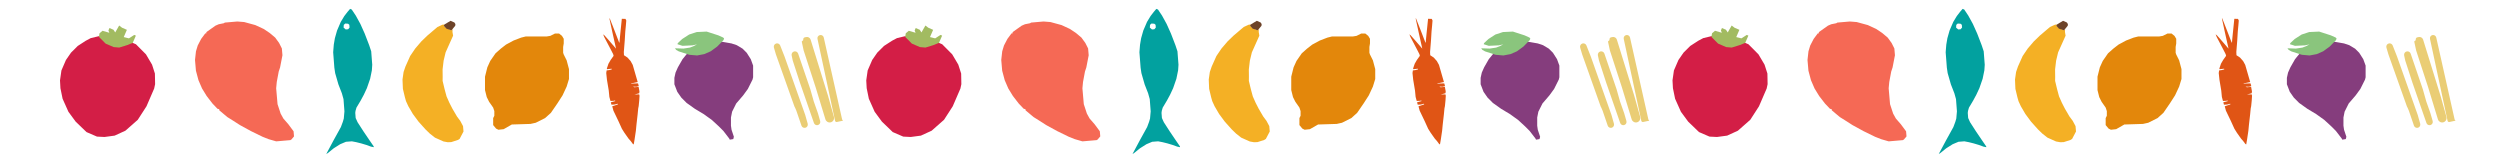
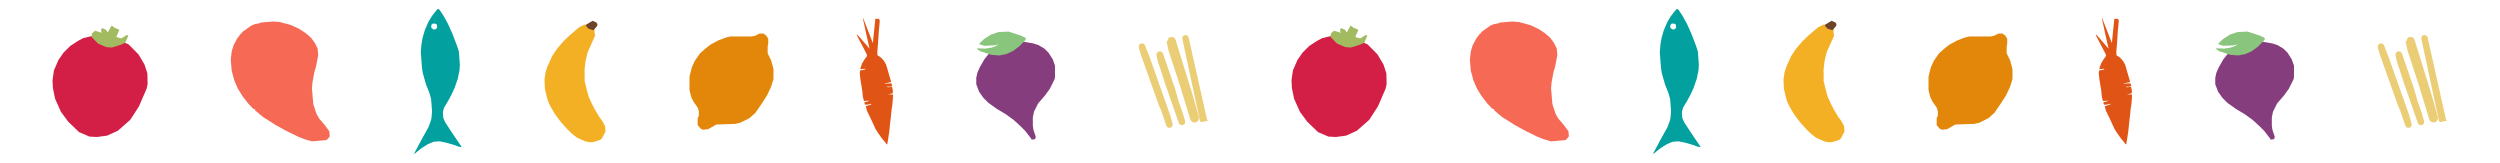
<svg xmlns="http://www.w3.org/2000/svg" width="2000" height="130" viewBox="0 0 2000 130" fill="none">
-   <svg x="48.0" y="20.4" width="76.2" height="90.2" viewBox="0 0 60 71" overflow="visible">
+   <svg x="42.0" y="20.4" width="76.2" height="90.2" viewBox="0 0 60 71" overflow="visible">
    <path d="M44.798 10.495L47.848 11.814L54.153 18.161L57.986 24.645L59.785 30.25L59.909 36.94L59.318 39.701L54.482 50.883L49 59.373L41.197 66.255L34.425 69.359L28.023 70.211L23.297 69.977L16.69 67.12L9.876 60.553L5.316 54.357L1.634 46.129L0.275 39.507L-2.79911e-05 34.562L0.893 28.311L3.751 21.704L6.965 17.061L11.197 12.857L16.225 9.601L19.357 7.939L24.742 6.648L28.945 10.879L34.028 13.077L38.245 13.091L43.122 11.58L44.798 10.495Z" fill="#D31E46" />
    <path d="M37.27 -0L39.084 1.387L42.133 2.706L40.155 7.28L43.425 8.091L46.777 5.921L47.793 6.36L45.815 10.935L42.174 12.377L37.297 13.888L33.808 13.586L28.726 11.388L24.522 7.156L24.893 4.903L26.789 3.31L31.075 4.56L30.498 3.104L31.157 1.579L33.699 2.678L34.784 4.354L37.27 -0Z" fill="#A2BB61" />
  </svg>
-   <svg x="156.0" y="17.2" width="80.0" height="96.5" viewBox="0 0 63 76" overflow="visible">
+   <svg x="184.6" y="17.2" width="80.0" height="96.5" viewBox="0 0 63 76" overflow="visible">
    <path d="M0.586 31.004L0 24.226L0.608 18.782L1.727 15.091L3.886 10.952L6.462 7.495L7.176 7.433L7.114 6.719L12.871 2.628L14.95 1.73L18.13 1.096L18.812 0.678L26.661 -0L31.003 0.344L37.997 2.255L43.238 4.678L47.052 7.224L50.54 10.158L52.988 13.54L54.724 16.984L55.093 21.265L53.6 28.942L52.745 31.531L51.516 38.107L51.141 42.093L52.004 52.082L53.955 58.023L55.659 61.111L58.852 64.788L62.106 69.18L62.383 72.39L60.754 74.328L60.071 74.746L51.152 75.516L46.361 74.133L42.639 72.658L35.135 68.993L28.343 65.266L23.398 62.099L20.359 60.205L18.421 58.576L15.321 55.968L15.259 55.255L14.158 54.99L10.996 51.669L7.354 46.952L4.425 42.173L2.18 36.976L0.586 31.004Z" fill="#F56955" />
  </svg>
-   <svg x="261.0" y="7.1" width="38.1" height="116.8" viewBox="0 0 30 92" overflow="visible">
+   <svg x="331.1" y="7.1" width="38.1" height="116.8" viewBox="0 0 30 92" overflow="visible">
    <path d="M0 91.449L1.532 88.581L4.596 82.844L9.21 74.486L10.455 71.139L11.05 69.093L11.454 64.559L10.865 56.85L9.834 53.177L7.656 47.59L5.613 40.492L5.098 37.029L4.357 27.33L4.742 22.548L5.433 18.493L6.813 13.635L9.15 8.203L11.371 4.532L13.419 1.874L15.027 0L16.06 0.422L18.602 4.23L21.507 9.511L24.22 15.557L27.028 22.847L28.327 26.75L28.973 35.205L28.741 38.725L27.648 44.062L25.598 49.971L23.664 54.121L21.691 57.774L19.03 62.23L18.436 64.276L18.282 65.539L18.529 68.772L19.733 71.431L23.422 77.153L26.805 82.147L29.902 86.664L29.94 87.161L28.161 86.797L25.33 85.762L22.002 84.766L18.942 83.999L16.149 83.462L12.419 83.747L8.784 85.275L4.727 87.836L0.957 90.876L0 91.449ZM10.927 11.82L12.265 12.968L13.758 12.854L14.676 11.784L14.543 10.043L13.74 9.354L11.98 9.238L11.043 10.06L10.927 11.82Z" fill="#02A19F" />
  </svg>
-   <svg x="322.0" y="16.6" width="49.5" height="97.8" viewBox="0 0 39 77" overflow="visible">
+   <svg x="435.6" y="16.6" width="49.5" height="97.8" viewBox="0 0 39 77" overflow="visible">
    <path d="M4.83 22.197L1.864 28.819L0.683 32.265L-0.001 37.019L0.251 42.913L1.508 48.174L2.205 50.654L3.669 53.839L6.535 58.737L10.138 63.602L14.478 68.437L17.25 71.124L20.458 73.644L25.876 76.07L28.553 76.547L30.764 76.453L34.987 75.091L35.993 74.458L38.451 69.777L38.159 66.394L36.394 63.073L34.359 60.355L31.492 55.458L29.561 51.702L27.764 47.645L26.538 43.121L25.28 37.86L25.32 35.348L25.267 30.627L25.918 25.137L27.172 19.916L31.89 9.381L31.495 7.036L31.567 5.261L30.861 6.029L27.851 4.681L26.014 3.136L26.719 2.367L25.245 2.43L22.06 3.895L15.649 9.335L11.821 13.041L8.024 17.485L4.83 22.197Z" fill="#F4B025" />
    <path d="M26.284 2.533L26.014 3.136L27.717 4.982L30.861 6.029L33.247 3.122L33.35 2.084L32.717 1.078L30.309 -0L26.854 2.066L26.284 2.533Z" fill="#6D4329" />
  </svg>
-   <svg x="388.0" y="26.8" width="67.3" height="77.5" viewBox="0 0 53 61" overflow="visible">
+   <svg x="551.6" y="26.8" width="67.3" height="77.5" viewBox="0 0 53 61" overflow="visible">
    <path d="M46.662 0H44.09L41.151 1.47L38.947 1.837H25.72L22.78 2.572L18.004 4.409L13.228 6.981L9.921 9.553L6.614 12.492L3.307 17.268L1.47 21.31L0.001 27.189V35.639L1.103 40.048L2.573 42.987L5.145 46.661L5.879 48.866V51.805L5.145 53.275V57.684L6.982 59.888L8.451 60.623L11.758 60.256L16.902 57.316L28.659 56.949L31.966 56.214L37.844 53.275L41.518 49.968L45.56 44.09L48.867 38.946L51.439 33.435L52.908 28.658V22.412L51.439 16.901L49.602 13.227L49.234 12.125V8.45L49.602 6.246V3.307L48.499 1.47L46.662 0Z" fill="#E3870B" />
  </svg>
-   <svg x="482.5" y="14.7" width="29.2" height="101.6" viewBox="0 0 23 80" overflow="visible">
+   <svg x="685.3" y="14.7" width="29.2" height="101.6" viewBox="0 0 23 80" overflow="visible">
    <path d="M14.589 1.325L14.09 0.316L11.784 0.247L10.772 10.124L10.406 13.881L10.322 15.275L10.052 15.119L7.026 7.24L4.171 0L3.958 0.058L5.875 8.92L8.136 19.063L3.491 13.676L0.869 10.719L2.64395e-06 10.037L0.671 11.687L4.878 19.707L6.319 22.523L6.604 23.59L4.772 26.139L3.366 28.574L2.345 31.592L2.46 32.018L5.348 31.702L5.462 32.129L3.755 32.586L2.204 32.773L1.964 34.438L2.411 38.663L3.543 45.45L3.932 49.462L4.618 52.022L6.653 51.934L7.506 51.706L7.62 52.132L4.847 52.876L5.247 54.369L7.281 54.281L9.202 53.767L9.316 54.194L5.746 55.379L6.489 58.153L9.599 64.638L11.825 69.53L13.421 72.075L16.001 75.729L17.312 77.207L18.737 79.112L19.278 79.424L19.815 76.308L20.634 70.828L21 67.071L21.746 60.468L22.111 56.711L22.408 55.259L22.774 51.502L22.941 48.713L22.713 47.86L20.678 47.948L19.767 47.963L22.754 47.163L22.895 45.981L22.365 43.15L19.691 43.41L18.879 42.941L20.971 43.067L22.464 42.666L22.007 40.959L19.275 41.005L17.511 41.249L17.881 40.922L21.778 40.106L18.649 29.281L17.323 26.892L15.357 24.675L13.135 23.212L13.047 21.177L13.622 13.934L13.957 8.355L14.322 4.599L14.589 1.325Z" fill="#E05515" />
  </svg>
-   <svg x="539.5" y="19.1" width="63.5" height="92.7" viewBox="0 0 50 73" overflow="visible">
+   <svg x="781.0" y="19.1" width="63.5" height="92.7" viewBox="0 0 50 73" overflow="visible">
    <path d="M29.761 11.222H23.515L19.474 11.957L15.065 13.426L11.023 15.998L8.451 18.203L5.145 22.244L2.205 27.388L0.736 30.695L0.001 34.001V38.043L1.838 42.819L4.41 46.493L7.716 49.8L12.86 53.474L18.372 56.781L23.515 60.455L27.924 64.497L30.863 67.436L34.538 72.212L34.905 72.947L37.109 72.58L37.477 71.11L36.007 66.701L35.64 64.129V58.985L36.375 55.311L38.947 50.167L43.355 45.024L46.295 40.982L49.234 35.103L49.602 33.634V26.286L48.132 22.244L45.56 18.203L42.988 15.631L39.314 13.426L36.007 12.324L29.761 11.222Z" fill="#853D7D" />
    <path d="M27.683 7.228L20.341 4.856L14.07 5.147L9.32 6.702L4.931 9.531L2.167 12.113L1.941 12.812L5.088 13.829L11.359 13.538L14.258 12.93L11.946 14.114L9.746 14.947L5.685 15.566L0.338 15.384L1.161 16.422L2.797 17.336L9.44 19.482L14.323 19.901L18.847 19.045L22.897 17.265L26.936 14.322L30.965 10.218L31.303 9.169L30.717 8.594L27.683 7.228Z" fill="#8AC57D" />
  </svg>
-   <svg x="619.0" y="28.0" width="55.9" height="74.9" viewBox="0 0 44 59" overflow="visible">
+   <svg x="910.9" y="28.0" width="55.9" height="74.9" viewBox="0 0 44 59" overflow="visible">
    <path d="M23.218 2.925C22.85 1.737 21.636 1.027 20.42 1.288L19.556 1.473C19.011 1.59 18.61 2.057 18.578 2.613L18.548 3.121C18.533 3.378 18.349 3.593 18.098 3.647C17.789 3.713 17.593 4.017 17.659 4.325L18.811 9.696L26.36 32.886L32.54 53.136C32.963 54.523 34.378 55.356 35.797 55.051C37.37 54.714 38.334 53.119 37.9 51.569L34.281 38.63L23.218 2.925Z" fill="#EACD75" />
    <path d="M4.034 6.591C3.659 5.64 2.651 5.1 1.652 5.314C0.463 5.57 -0.258 6.782 0.086 7.948L1.34 12.204L13.019 45.053L13.424 45.829C13.736 46.426 14.002 47.046 14.219 47.683L17.448 57.13C17.785 58.117 18.808 58.696 19.829 58.477C20.991 58.228 21.701 57.049 21.379 55.904L19.829 50.414L6.768 13.521L4.034 6.591Z" fill="#EACD75" />
    <path d="M31.496 1.58C31.253 0.498 30.184 -0.187 29.099 0.046C28.008 0.28 27.313 1.355 27.547 2.446L38.622 54.065C38.735 54.593 39.255 54.929 39.783 54.816L43.322 54.057C43.621 53.993 43.613 53.562 43.311 53.51C43.2 53.491 43.111 53.407 43.086 53.297L31.496 1.58Z" fill="#EACD75" />
    <path d="M15.361 11.739C15.012 10.717 13.953 10.118 12.897 10.345C11.746 10.592 11.014 11.725 11.261 12.876L11.958 16.128L16.487 30.043L25.313 55.454C25.654 56.435 26.673 57.009 27.689 56.791C28.855 56.541 29.565 55.355 29.235 54.209L27.827 49.318L25.189 41.821L23.043 34.218L15.361 11.739Z" fill="#EACD75" />
  </svg>
-   <svg x="693.0" y="20.4" width="76.2" height="90.2" viewBox="0 0 60 71" overflow="visible">
+   <svg x="1033.2" y="20.4" width="76.2" height="90.2" viewBox="0 0 60 71" overflow="visible">
    <path d="M44.798 10.495L47.848 11.814L54.153 18.161L57.986 24.645L59.785 30.25L59.909 36.94L59.318 39.701L54.482 50.883L49 59.373L41.197 66.255L34.425 69.359L28.023 70.211L23.297 69.977L16.69 67.12L9.876 60.553L5.316 54.357L1.634 46.129L0.275 39.507L-2.79911e-05 34.562L0.893 28.311L3.751 21.704L6.965 17.061L11.197 12.857L16.225 9.601L19.357 7.939L24.742 6.648L28.945 10.879L34.028 13.077L38.245 13.091L43.122 11.58L44.798 10.495Z" fill="#D31E46" />
    <path d="M37.27 -0L39.084 1.387L42.133 2.706L40.155 7.28L43.425 8.091L46.777 5.921L47.793 6.36L45.815 10.935L42.174 12.377L37.297 13.888L33.808 13.586L28.726 11.388L24.522 7.156L24.893 4.903L26.789 3.31L31.075 4.56L30.498 3.104L31.157 1.579L33.699 2.678L34.784 4.354L37.27 -0Z" fill="#A2BB61" />
  </svg>
-   <svg x="801.0" y="17.2" width="80.0" height="96.5" viewBox="0 0 63 76" overflow="visible">
+   <svg x="1175.9" y="17.2" width="80.0" height="96.5" viewBox="0 0 63 76" overflow="visible">
    <path d="M0.586 31.004L0 24.226L0.608 18.782L1.727 15.091L3.886 10.952L6.462 7.495L7.176 7.433L7.114 6.719L12.871 2.628L14.95 1.73L18.13 1.096L18.812 0.678L26.661 -0L31.003 0.344L37.997 2.255L43.238 4.678L47.052 7.224L50.54 10.158L52.988 13.54L54.724 16.984L55.093 21.265L53.6 28.942L52.745 31.531L51.516 38.107L51.141 42.093L52.004 52.082L53.955 58.023L55.659 61.111L58.852 64.788L62.106 69.18L62.383 72.39L60.754 74.328L60.071 74.746L51.152 75.516L46.361 74.133L42.639 72.658L35.135 68.993L28.343 65.266L23.398 62.099L20.359 60.205L18.421 58.576L15.321 55.968L15.259 55.255L14.158 54.99L10.996 51.669L7.354 46.952L4.425 42.173L2.18 36.976L0.586 31.004Z" fill="#F56955" />
  </svg>
-   <svg x="906.0" y="7.1" width="38.1" height="116.8" viewBox="0 0 30 92" overflow="visible">
+   <svg x="1322.3" y="7.1" width="38.1" height="116.8" viewBox="0 0 30 92" overflow="visible">
    <path d="M0 91.449L1.532 88.581L4.596 82.844L9.21 74.486L10.455 71.139L11.05 69.093L11.454 64.559L10.865 56.85L9.834 53.177L7.656 47.59L5.613 40.492L5.098 37.029L4.357 27.33L4.742 22.548L5.433 18.493L6.813 13.635L9.15 8.203L11.371 4.532L13.419 1.874L15.027 0L16.06 0.422L18.602 4.23L21.507 9.511L24.22 15.557L27.028 22.847L28.327 26.75L28.973 35.205L28.741 38.725L27.648 44.062L25.598 49.971L23.664 54.121L21.691 57.774L19.03 62.23L18.436 64.276L18.282 65.539L18.529 68.772L19.733 71.431L23.422 77.153L26.805 82.147L29.902 86.664L29.94 87.161L28.161 86.797L25.33 85.762L22.002 84.766L18.942 83.999L16.149 83.462L12.419 83.747L8.784 85.275L4.727 87.836L0.957 90.876L0 91.449ZM10.927 11.82L12.265 12.968L13.758 12.854L14.676 11.784L14.543 10.043L13.74 9.354L11.98 9.238L11.043 10.06L10.927 11.82Z" fill="#02A19F" />
  </svg>
-   <svg x="967.0" y="16.6" width="49.5" height="97.8" viewBox="0 0 39 77" overflow="visible">
+   <svg x="1426.8" y="16.6" width="49.5" height="97.8" viewBox="0 0 39 77" overflow="visible">
    <path d="M4.83 22.197L1.864 28.819L0.683 32.265L-0.001 37.019L0.251 42.913L1.508 48.174L2.205 50.654L3.669 53.839L6.535 58.737L10.138 63.602L14.478 68.437L17.25 71.124L20.458 73.644L25.876 76.07L28.553 76.547L30.764 76.453L34.987 75.091L35.993 74.458L38.451 69.777L38.159 66.394L36.394 63.073L34.359 60.355L31.492 55.458L29.561 51.702L27.764 47.645L26.538 43.121L25.28 37.86L25.32 35.348L25.267 30.627L25.918 25.137L27.172 19.916L31.89 9.381L31.495 7.036L31.567 5.261L30.861 6.029L27.851 4.681L26.014 3.136L26.719 2.367L25.245 2.43L22.06 3.895L15.649 9.335L11.821 13.041L8.024 17.485L4.83 22.197Z" fill="#F4B025" />
    <path d="M26.284 2.533L26.014 3.136L27.717 4.982L30.861 6.029L33.247 3.122L33.35 2.084L32.717 1.078L30.309 -0L26.854 2.066L26.284 2.533Z" fill="#6D4329" />
  </svg>
-   <svg x="1033.0" y="26.8" width="67.3" height="77.5" viewBox="0 0 53 61" overflow="visible">
+   <svg x="1542.8" y="26.8" width="67.3" height="77.5" viewBox="0 0 53 61" overflow="visible">
    <path d="M46.662 0H44.09L41.151 1.47L38.947 1.837H25.72L22.78 2.572L18.004 4.409L13.228 6.981L9.921 9.553L6.614 12.492L3.307 17.268L1.47 21.31L0.001 27.189V35.639L1.103 40.048L2.573 42.987L5.145 46.661L5.879 48.866V51.805L5.145 53.275V57.684L6.982 59.888L8.451 60.623L11.758 60.256L16.902 57.316L28.659 56.949L31.966 56.214L37.844 53.275L41.518 49.968L45.56 44.09L48.867 38.946L51.439 33.435L52.908 28.658V22.412L51.439 16.901L49.602 13.227L49.234 12.125V8.45L49.602 6.246V3.307L48.499 1.47L46.662 0Z" fill="#E3870B" />
  </svg>
-   <svg x="1127.5" y="14.7" width="29.2" height="101.6" viewBox="0 0 23 80" overflow="visible">
+   <svg x="1676.5" y="14.7" width="29.2" height="101.6" viewBox="0 0 23 80" overflow="visible">
    <path d="M14.589 1.325L14.09 0.316L11.784 0.247L10.772 10.124L10.406 13.881L10.322 15.275L10.052 15.119L7.026 7.24L4.171 0L3.958 0.058L5.875 8.92L8.136 19.063L3.491 13.676L0.869 10.719L2.64395e-06 10.037L0.671 11.687L4.878 19.707L6.319 22.523L6.604 23.59L4.772 26.139L3.366 28.574L2.345 31.592L2.46 32.018L5.348 31.702L5.462 32.129L3.755 32.586L2.204 32.773L1.964 34.438L2.411 38.663L3.543 45.45L3.932 49.462L4.618 52.022L6.653 51.934L7.506 51.706L7.62 52.132L4.847 52.876L5.247 54.369L7.281 54.281L9.202 53.767L9.316 54.194L5.746 55.379L6.489 58.153L9.599 64.638L11.825 69.53L13.421 72.075L16.001 75.729L17.312 77.207L18.737 79.112L19.278 79.424L19.815 76.308L20.634 70.828L21 67.071L21.746 60.468L22.111 56.711L22.408 55.259L22.774 51.502L22.941 48.713L22.713 47.86L20.678 47.948L19.767 47.963L22.754 47.163L22.895 45.981L22.365 43.15L19.691 43.41L18.879 42.941L20.971 43.067L22.464 42.666L22.007 40.959L19.275 41.005L17.511 41.249L17.881 40.922L21.778 40.106L18.649 29.281L17.323 26.892L15.357 24.675L13.135 23.212L13.047 21.177L13.622 13.934L13.957 8.355L14.322 4.599L14.589 1.325Z" fill="#E05515" />
  </svg>
-   <svg x="1184.5" y="19.1" width="63.5" height="92.7" viewBox="0 0 50 73" overflow="visible">
+   <svg x="1772.2" y="19.1" width="63.5" height="92.7" viewBox="0 0 50 73" overflow="visible">
    <path d="M29.761 11.222H23.515L19.474 11.957L15.065 13.426L11.023 15.998L8.451 18.203L5.145 22.244L2.205 27.388L0.736 30.695L0.001 34.001V38.043L1.838 42.819L4.41 46.493L7.716 49.8L12.86 53.474L18.372 56.781L23.515 60.455L27.924 64.497L30.863 67.436L34.538 72.212L34.905 72.947L37.109 72.58L37.477 71.11L36.007 66.701L35.64 64.129V58.985L36.375 55.311L38.947 50.167L43.355 45.024L46.295 40.982L49.234 35.103L49.602 33.634V26.286L48.132 22.244L45.56 18.203L42.988 15.631L39.314 13.426L36.007 12.324L29.761 11.222Z" fill="#853D7D" />
    <path d="M27.683 7.228L20.341 4.856L14.07 5.147L9.32 6.702L4.931 9.531L2.167 12.113L1.941 12.812L5.088 13.829L11.359 13.538L14.258 12.93L11.946 14.114L9.746 14.947L5.685 15.566L0.338 15.384L1.161 16.422L2.797 17.336L9.44 19.482L14.323 19.901L18.847 19.045L22.897 17.265L26.936 14.322L30.965 10.218L31.303 9.169L30.717 8.594L27.683 7.228Z" fill="#8AC57D" />
  </svg>
-   <svg x="1264.0" y="28.0" width="55.9" height="74.9" viewBox="0 0 44 59" overflow="visible">
-     <path d="M23.218 2.925C22.85 1.737 21.636 1.027 20.42 1.288L19.556 1.473C19.011 1.59 18.61 2.057 18.578 2.613L18.548 3.121C18.533 3.378 18.349 3.593 18.098 3.647C17.789 3.713 17.593 4.017 17.659 4.325L18.811 9.696L26.36 32.886L32.54 53.136C32.963 54.523 34.378 55.356 35.797 55.051C37.37 54.714 38.334 53.119 37.9 51.569L34.281 38.63L23.218 2.925Z" fill="#EACD75" />
-     <path d="M4.034 6.591C3.659 5.64 2.651 5.1 1.652 5.314C0.463 5.57 -0.258 6.782 0.086 7.948L1.34 12.204L13.019 45.053L13.424 45.829C13.736 46.426 14.002 47.046 14.219 47.683L17.448 57.13C17.785 58.117 18.808 58.696 19.829 58.477C20.991 58.228 21.701 57.049 21.379 55.904L19.829 50.414L6.768 13.521L4.034 6.591Z" fill="#EACD75" />
-     <path d="M31.496 1.58C31.253 0.498 30.184 -0.187 29.099 0.046C28.008 0.28 27.313 1.355 27.547 2.446L38.622 54.065C38.735 54.593 39.255 54.929 39.783 54.816L43.322 54.057C43.621 53.993 43.613 53.562 43.311 53.51C43.2 53.491 43.111 53.407 43.086 53.297L31.496 1.58Z" fill="#EACD75" />
-     <path d="M15.361 11.739C15.012 10.717 13.953 10.118 12.897 10.345C11.746 10.592 11.014 11.725 11.261 12.876L11.958 16.128L16.487 30.043L25.313 55.454C25.654 56.435 26.673 57.009 27.689 56.791C28.855 56.541 29.565 55.355 29.235 54.209L27.827 49.318L25.189 41.821L23.043 34.218L15.361 11.739Z" fill="#EACD75" />
-   </svg>
-   <svg x="1338.0" y="20.4" width="76.2" height="90.2" viewBox="0 0 60 71" overflow="visible">
-     <path d="M44.798 10.495L47.848 11.814L54.153 18.161L57.986 24.645L59.785 30.25L59.909 36.94L59.318 39.701L54.482 50.883L49 59.373L41.197 66.255L34.425 69.359L28.023 70.211L23.297 69.977L16.69 67.12L9.876 60.553L5.316 54.357L1.634 46.129L0.275 39.507L-2.79911e-05 34.562L0.893 28.311L3.751 21.704L6.965 17.061L11.197 12.857L16.225 9.601L19.357 7.939L24.742 6.648L28.945 10.879L34.028 13.077L38.245 13.091L43.122 11.58L44.798 10.495Z" fill="#D31E46" />
-     <path d="M37.27 -0L39.084 1.387L42.133 2.706L40.155 7.28L43.425 8.091L46.777 5.921L47.793 6.36L45.815 10.935L42.174 12.377L37.297 13.888L33.808 13.586L28.726 11.388L24.522 7.156L24.893 4.903L26.789 3.31L31.075 4.56L30.498 3.104L31.157 1.579L33.699 2.678L34.784 4.354L37.27 -0Z" fill="#A2BB61" />
-   </svg>
-   <svg x="1446.0" y="17.2" width="80.0" height="96.5" viewBox="0 0 63 76" overflow="visible">
-     <path d="M0.586 31.004L0 24.226L0.608 18.782L1.727 15.091L3.886 10.952L6.462 7.495L7.176 7.433L7.114 6.719L12.871 2.628L14.95 1.73L18.13 1.096L18.812 0.678L26.661 -0L31.003 0.344L37.997 2.255L43.238 4.678L47.052 7.224L50.54 10.158L52.988 13.54L54.724 16.984L55.093 21.265L53.6 28.942L52.745 31.531L51.516 38.107L51.141 42.093L52.004 52.082L53.955 58.023L55.659 61.111L58.852 64.788L62.106 69.18L62.383 72.39L60.754 74.328L60.071 74.746L51.152 75.516L46.361 74.133L42.639 72.658L35.135 68.993L28.343 65.266L23.398 62.099L20.359 60.205L18.421 58.576L15.321 55.968L15.259 55.255L14.158 54.99L10.996 51.669L7.354 46.952L4.425 42.173L2.18 36.976L0.586 31.004Z" fill="#F56955" />
-   </svg>
-   <svg x="1551.0" y="7.1" width="38.1" height="116.8" viewBox="0 0 30 92" overflow="visible">
-     <path d="M0 91.449L1.532 88.581L4.596 82.844L9.21 74.486L10.455 71.139L11.05 69.093L11.454 64.559L10.865 56.85L9.834 53.177L7.656 47.59L5.613 40.492L5.098 37.029L4.357 27.33L4.742 22.548L5.433 18.493L6.813 13.635L9.15 8.203L11.371 4.532L13.419 1.874L15.027 0L16.06 0.422L18.602 4.23L21.507 9.511L24.22 15.557L27.028 22.847L28.327 26.75L28.973 35.205L28.741 38.725L27.648 44.062L25.598 49.971L23.664 54.121L21.691 57.774L19.03 62.23L18.436 64.276L18.282 65.539L18.529 68.772L19.733 71.431L23.422 77.153L26.805 82.147L29.902 86.664L29.94 87.161L28.161 86.797L25.33 85.762L22.002 84.766L18.942 83.999L16.149 83.462L12.419 83.747L8.784 85.275L4.727 87.836L0.957 90.876L0 91.449ZM10.927 11.82L12.265 12.968L13.758 12.854L14.676 11.784L14.543 10.043L13.74 9.354L11.98 9.238L11.043 10.06L10.927 11.82Z" fill="#02A19F" />
-   </svg>
-   <svg x="1612.0" y="16.6" width="49.5" height="97.8" viewBox="0 0 39 77" overflow="visible">
-     <path d="M4.83 22.197L1.864 28.819L0.683 32.265L-0.001 37.019L0.251 42.913L1.508 48.174L2.205 50.654L3.669 53.839L6.535 58.737L10.138 63.602L14.478 68.437L17.25 71.124L20.458 73.644L25.876 76.07L28.553 76.547L30.764 76.453L34.987 75.091L35.993 74.458L38.451 69.777L38.159 66.394L36.394 63.073L34.359 60.355L31.492 55.458L29.561 51.702L27.764 47.645L26.538 43.121L25.28 37.86L25.32 35.348L25.267 30.627L25.918 25.137L27.172 19.916L31.89 9.381L31.495 7.036L31.567 5.261L30.861 6.029L27.851 4.681L26.014 3.136L26.719 2.367L25.245 2.43L22.06 3.895L15.649 9.335L11.821 13.041L8.024 17.485L4.83 22.197Z" fill="#F4B025" />
-     <path d="M26.284 2.533L26.014 3.136L27.717 4.982L30.861 6.029L33.247 3.122L33.35 2.084L32.717 1.078L30.309 -0L26.854 2.066L26.284 2.533Z" fill="#6D4329" />
-   </svg>
-   <svg x="1678.0" y="26.8" width="67.3" height="77.5" viewBox="0 0 53 61" overflow="visible">
-     <path d="M46.662 0H44.09L41.151 1.47L38.947 1.837H25.72L22.78 2.572L18.004 4.409L13.228 6.981L9.921 9.553L6.614 12.492L3.307 17.268L1.47 21.31L0.001 27.189V35.639L1.103 40.048L2.573 42.987L5.145 46.661L5.879 48.866V51.805L5.145 53.275V57.684L6.982 59.888L8.451 60.623L11.758 60.256L16.902 57.316L28.659 56.949L31.966 56.214L37.844 53.275L41.518 49.968L45.56 44.09L48.867 38.946L51.439 33.435L52.908 28.658V22.412L51.439 16.901L49.602 13.227L49.234 12.125V8.45L49.602 6.246V3.307L48.499 1.47L46.662 0Z" fill="#E3870B" />
-   </svg>
-   <svg x="1772.5" y="14.7" width="29.2" height="101.6" viewBox="0 0 23 80" overflow="visible">
-     <path d="M14.589 1.325L14.09 0.316L11.784 0.247L10.772 10.124L10.406 13.881L10.322 15.275L10.052 15.119L7.026 7.24L4.171 0L3.958 0.058L5.875 8.92L8.136 19.063L3.491 13.676L0.869 10.719L2.64395e-06 10.037L0.671 11.687L4.878 19.707L6.319 22.523L6.604 23.59L4.772 26.139L3.366 28.574L2.345 31.592L2.46 32.018L5.348 31.702L5.462 32.129L3.755 32.586L2.204 32.773L1.964 34.438L2.411 38.663L3.543 45.45L3.932 49.462L4.618 52.022L6.653 51.934L7.506 51.706L7.62 52.132L4.847 52.876L5.247 54.369L7.281 54.281L9.202 53.767L9.316 54.194L5.746 55.379L6.489 58.153L9.599 64.638L11.825 69.53L13.421 72.075L16.001 75.729L17.312 77.207L18.737 79.112L19.278 79.424L19.815 76.308L20.634 70.828L21 67.071L21.746 60.468L22.111 56.711L22.408 55.259L22.774 51.502L22.941 48.713L22.713 47.86L20.678 47.948L19.767 47.963L22.754 47.163L22.895 45.981L22.365 43.15L19.691 43.41L18.879 42.941L20.971 43.067L22.464 42.666L22.007 40.959L19.275 41.005L17.511 41.249L17.881 40.922L21.778 40.106L18.649 29.281L17.323 26.892L15.357 24.675L13.135 23.212L13.047 21.177L13.622 13.934L13.957 8.355L14.322 4.599L14.589 1.325Z" fill="#E05515" />
-   </svg>
-   <svg x="1829.5" y="19.1" width="63.5" height="92.7" viewBox="0 0 50 73" overflow="visible">
-     <path d="M29.761 11.222H23.515L19.474 11.957L15.065 13.426L11.023 15.998L8.451 18.203L5.145 22.244L2.205 27.388L0.736 30.695L0.001 34.001V38.043L1.838 42.819L4.41 46.493L7.716 49.8L12.86 53.474L18.372 56.781L23.515 60.455L27.924 64.497L30.863 67.436L34.538 72.212L34.905 72.947L37.109 72.58L37.477 71.11L36.007 66.701L35.64 64.129V58.985L36.375 55.311L38.947 50.167L43.355 45.024L46.295 40.982L49.234 35.103L49.602 33.634V26.286L48.132 22.244L45.56 18.203L42.988 15.631L39.314 13.426L36.007 12.324L29.761 11.222Z" fill="#853D7D" />
-     <path d="M27.683 7.228L20.341 4.856L14.07 5.147L9.32 6.702L4.931 9.531L2.167 12.113L1.941 12.812L5.088 13.829L11.359 13.538L14.258 12.93L11.946 14.114L9.746 14.947L5.685 15.566L0.338 15.384L1.161 16.422L2.797 17.336L9.44 19.482L14.323 19.901L18.847 19.045L22.897 17.265L26.936 14.322L30.965 10.218L31.303 9.169L30.717 8.594L27.683 7.228Z" fill="#8AC57D" />
-   </svg>
-   <svg x="1909.0" y="28.0" width="55.9" height="74.9" viewBox="0 0 44 59" overflow="visible">
+   <svg x="1902.1" y="28.0" width="55.9" height="74.9" viewBox="0 0 44 59" overflow="visible">
    <path d="M23.218 2.925C22.85 1.737 21.636 1.027 20.42 1.288L19.556 1.473C19.011 1.59 18.61 2.057 18.578 2.613L18.548 3.121C18.533 3.378 18.349 3.593 18.098 3.647C17.789 3.713 17.593 4.017 17.659 4.325L18.811 9.696L26.36 32.886L32.54 53.136C32.963 54.523 34.378 55.356 35.797 55.051C37.37 54.714 38.334 53.119 37.9 51.569L34.281 38.63L23.218 2.925Z" fill="#EACD75" />
    <path d="M4.034 6.591C3.659 5.64 2.651 5.1 1.652 5.314C0.463 5.57 -0.258 6.782 0.086 7.948L1.34 12.204L13.019 45.053L13.424 45.829C13.736 46.426 14.002 47.046 14.219 47.683L17.448 57.13C17.785 58.117 18.808 58.696 19.829 58.477C20.991 58.228 21.701 57.049 21.379 55.904L19.829 50.414L6.768 13.521L4.034 6.591Z" fill="#EACD75" />
    <path d="M31.496 1.58C31.253 0.498 30.184 -0.187 29.099 0.046C28.008 0.28 27.313 1.355 27.547 2.446L38.622 54.065C38.735 54.593 39.255 54.929 39.783 54.816L43.322 54.057C43.621 53.993 43.613 53.562 43.311 53.51C43.2 53.491 43.111 53.407 43.086 53.297L31.496 1.58Z" fill="#EACD75" />
    <path d="M15.361 11.739C15.012 10.717 13.953 10.118 12.897 10.345C11.746 10.592 11.014 11.725 11.261 12.876L11.958 16.128L16.487 30.043L25.313 55.454C25.654 56.435 26.673 57.009 27.689 56.791C28.855 56.541 29.565 55.355 29.235 54.209L27.827 49.318L25.189 41.821L23.043 34.218L15.361 11.739Z" fill="#EACD75" />
  </svg>
</svg>
